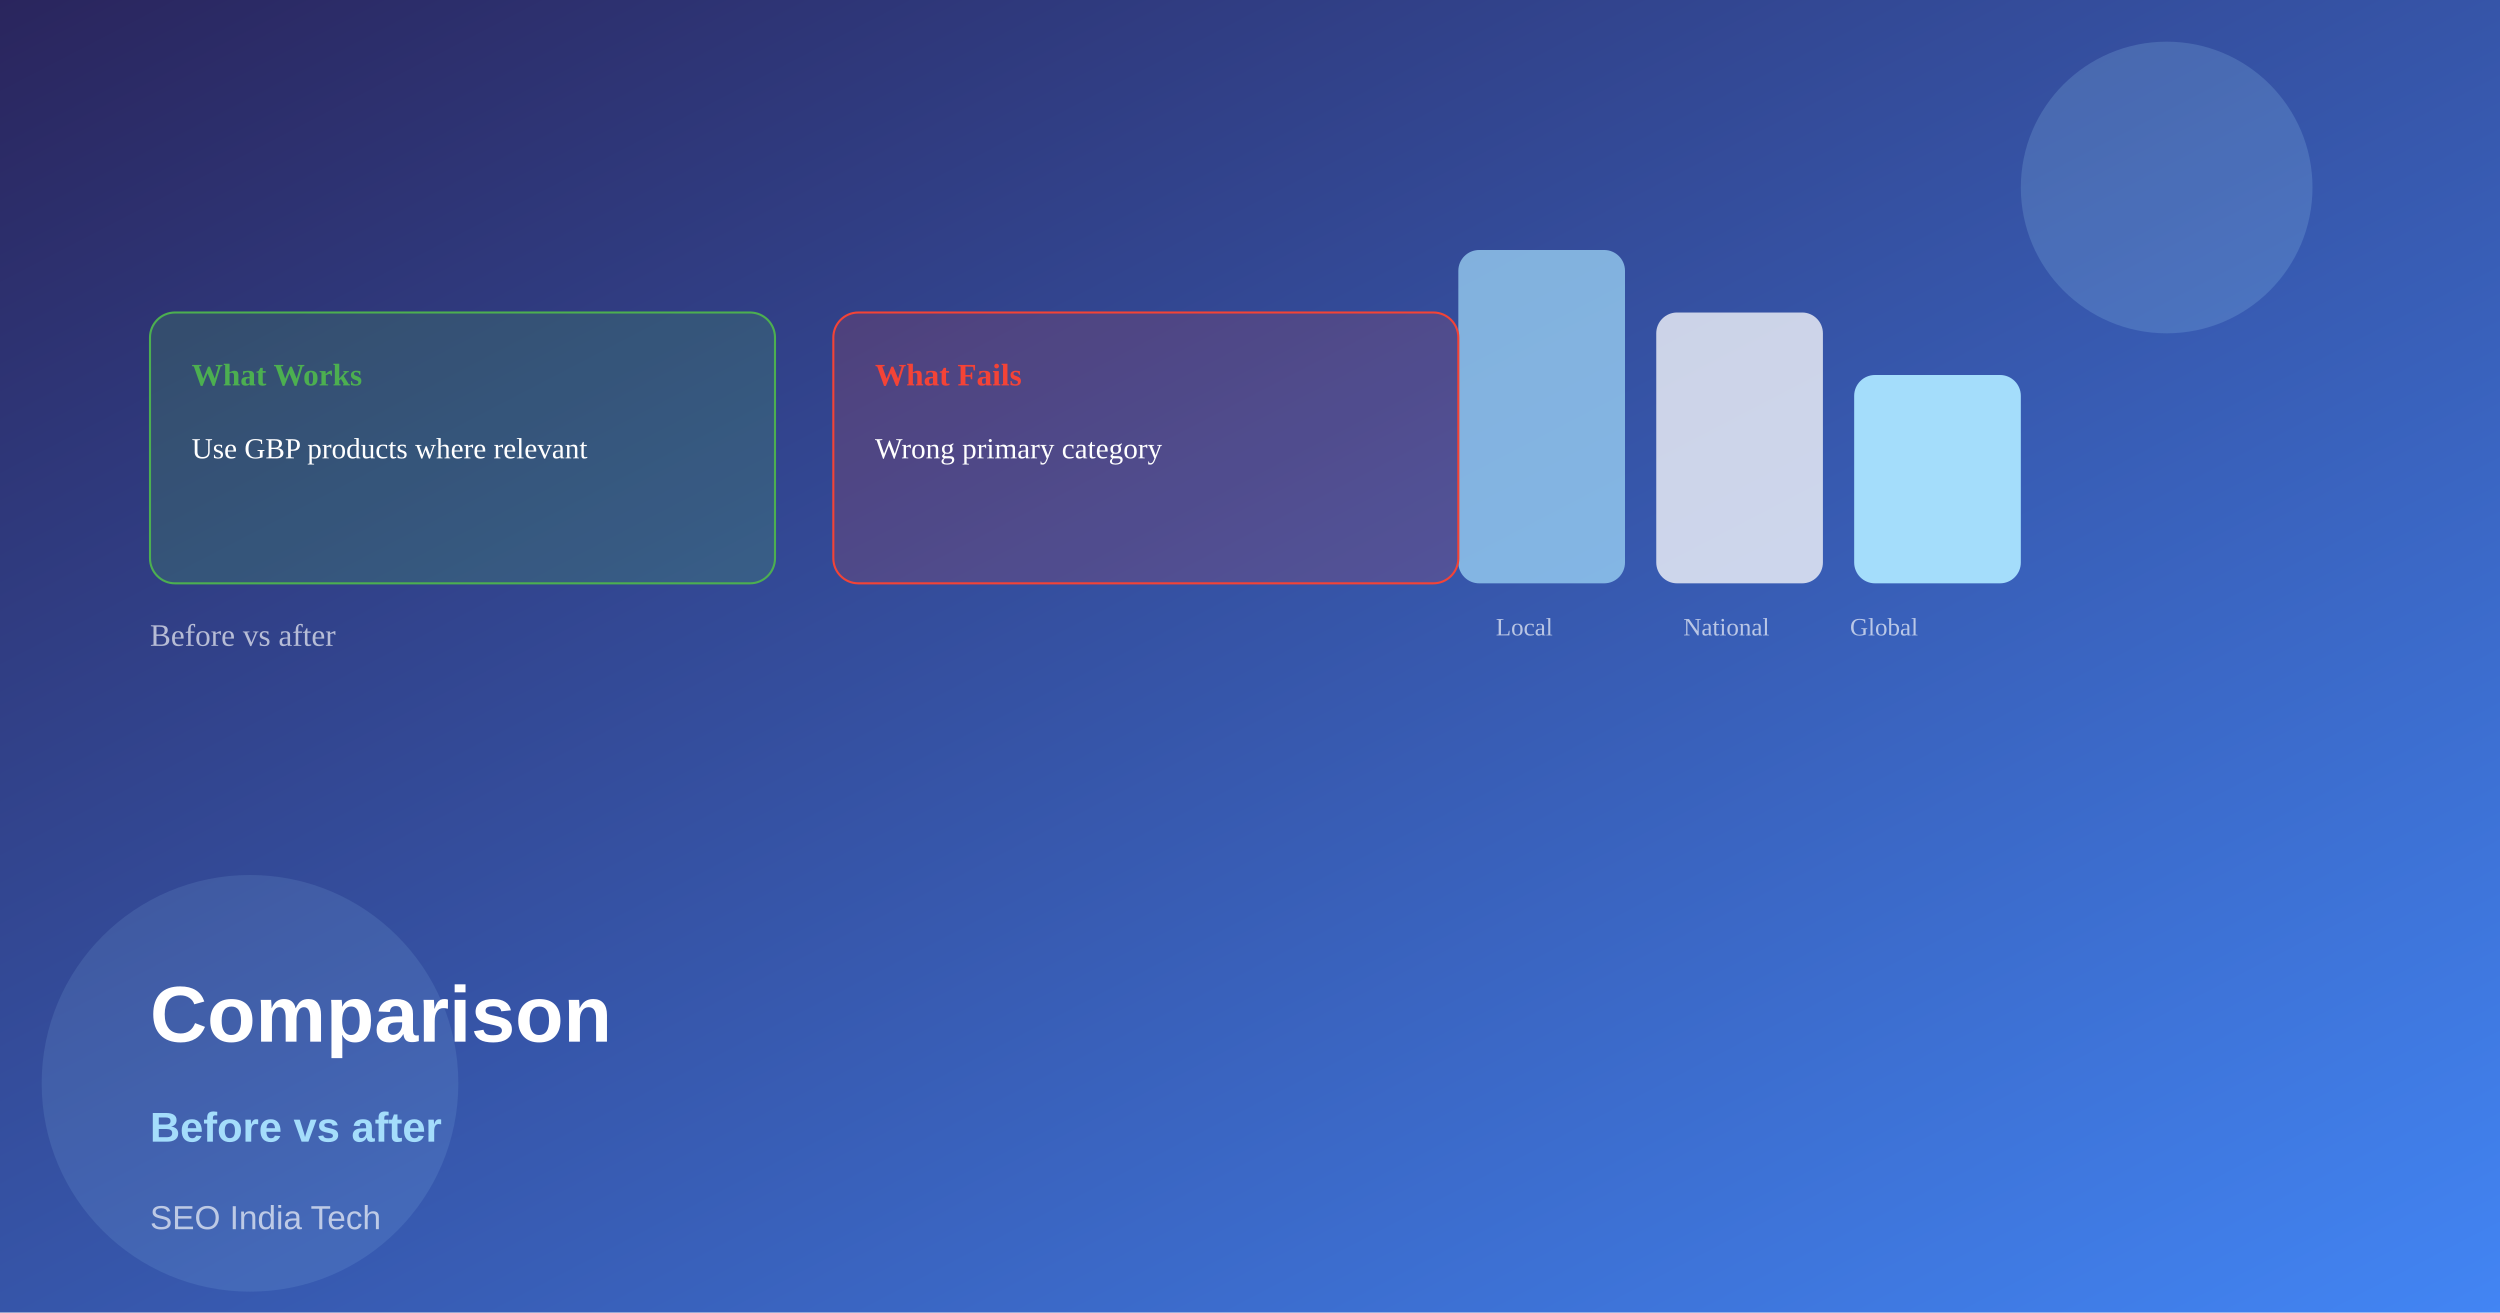
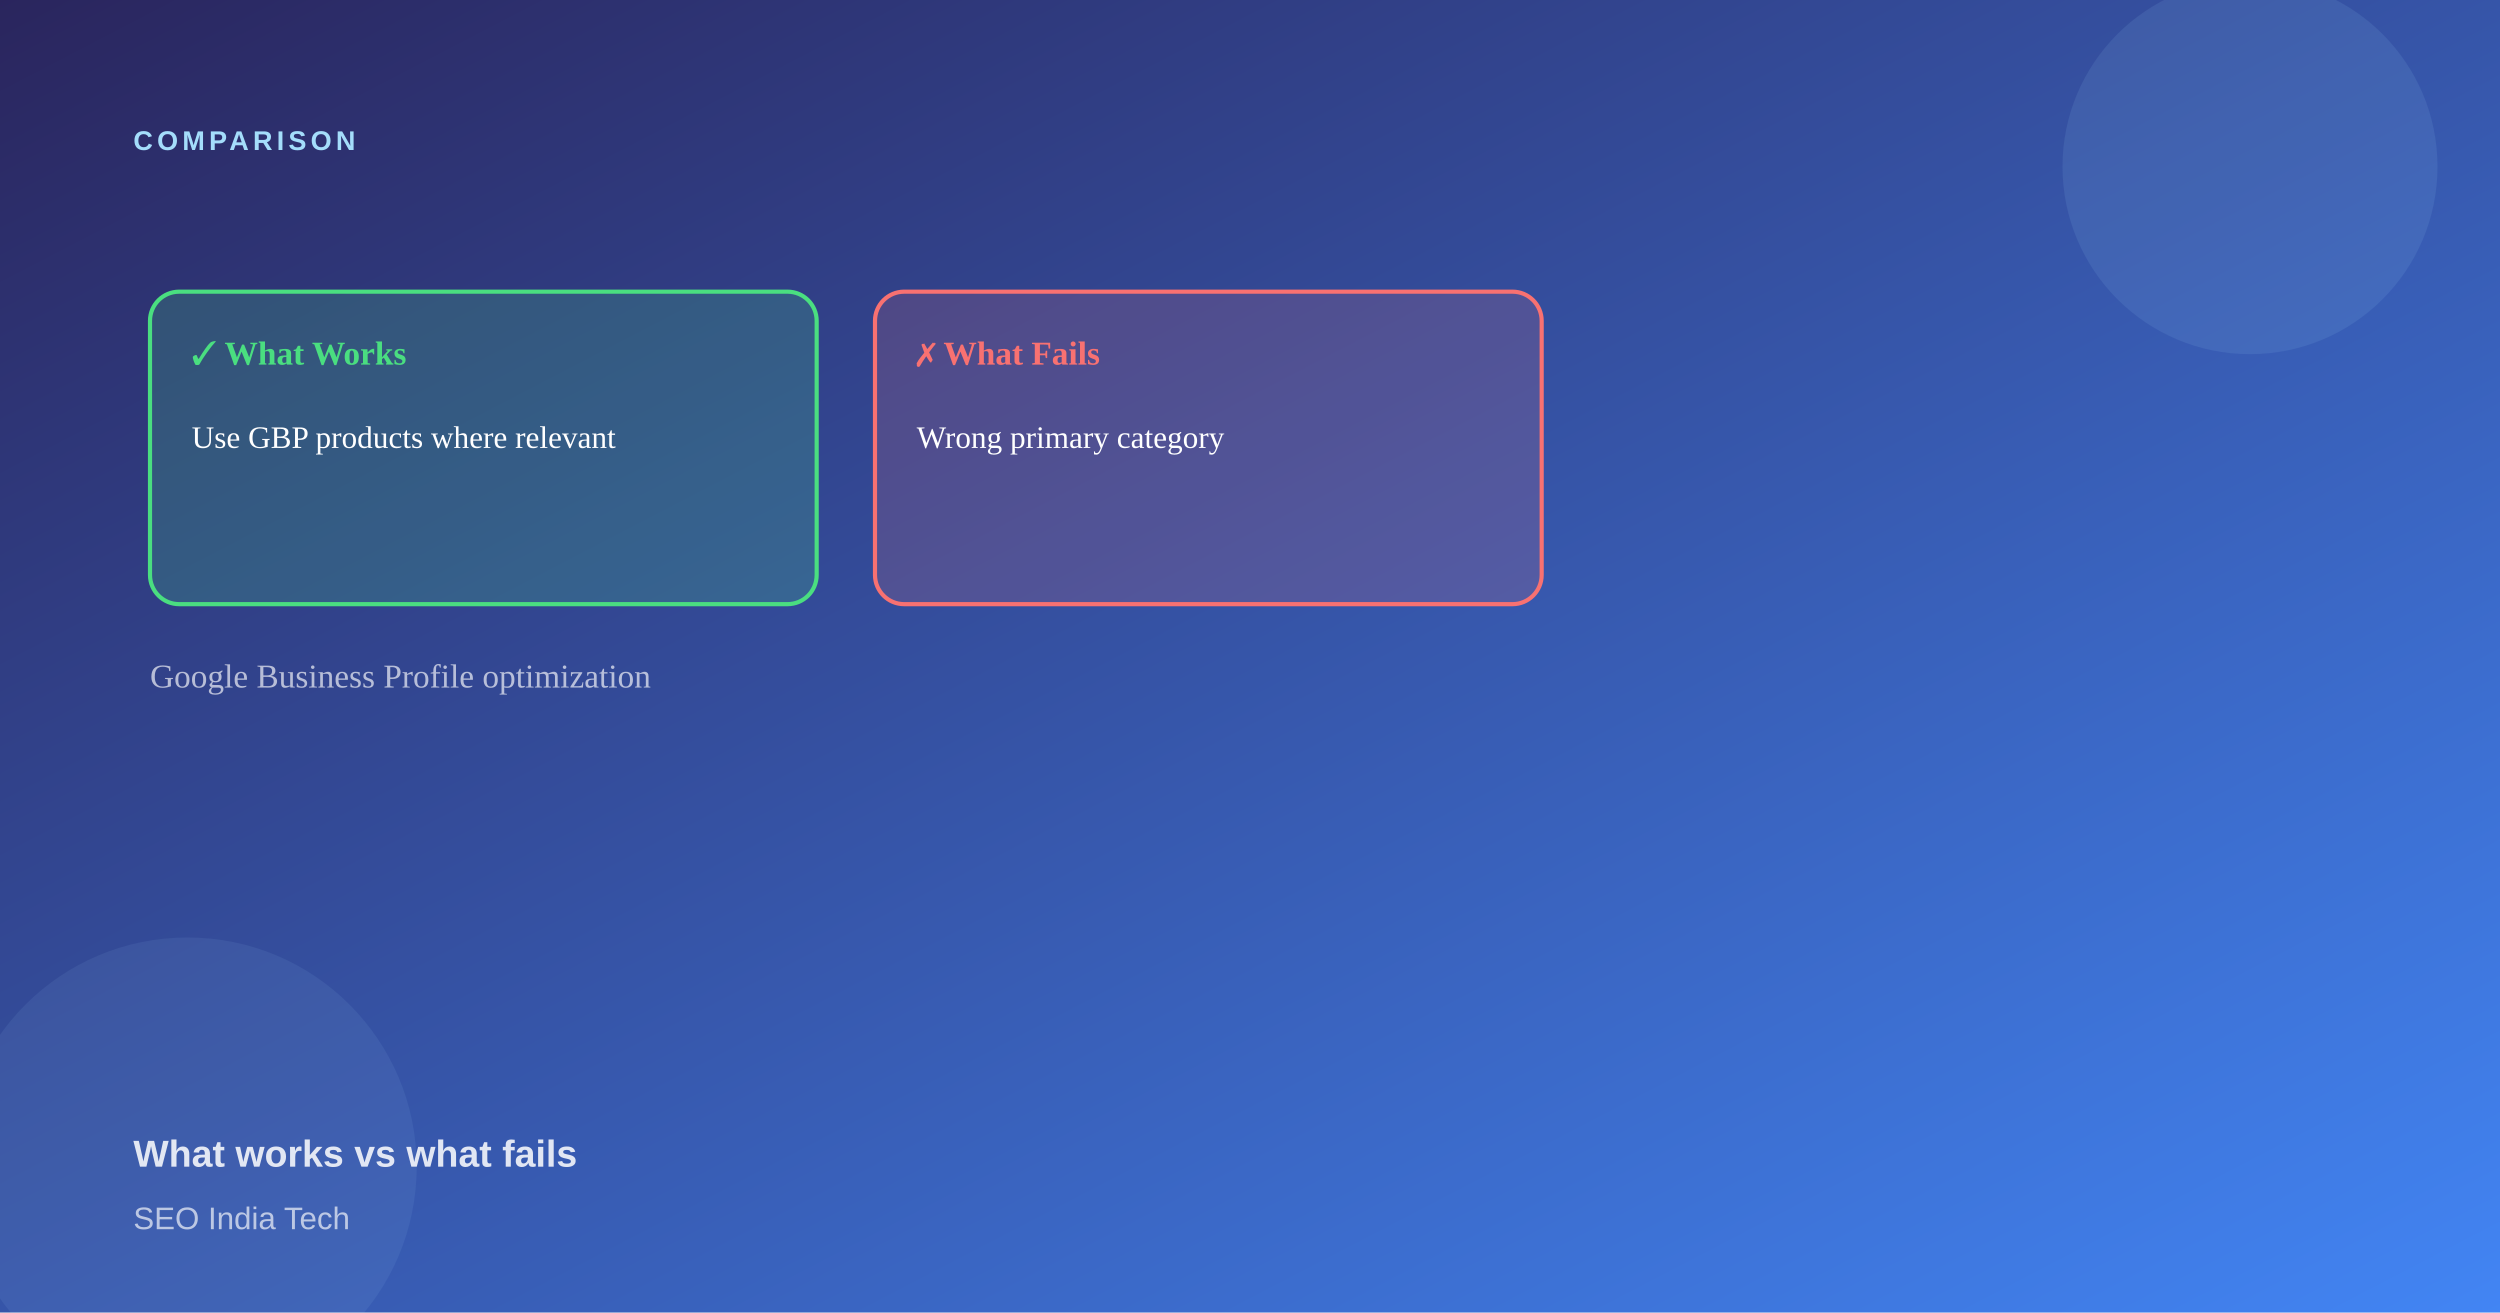
<svg xmlns="http://www.w3.org/2000/svg" width="1200" height="630" viewBox="0 0 1200 630" role="img" aria-label="Comparison">
  <defs>
    <linearGradient id="bg-compare-google-business-profile-optimization-guide" x1="0%" y1="0%" x2="100%" y2="100%">
      <stop offset="0%" stop-color="#2A255D" />
      <stop offset="100%" stop-color="#4285F4" />
    </linearGradient>
-     <filter id="shadow-compare-google-business-profile-optimization-guide" x="-20%" y="-20%" width="140%" height="140%">
-       <feDropShadow dx="0" dy="8" stdDeviation="12" flood-color="#000" flood-opacity="0.25" />
+     <filter id="shadow-compare-google-business-profile-optimization-guide">
+       <feDropShadow dx="0" dy="6" stdDeviation="10" flood-color="#000" flood-opacity="0.22" />
    </filter>
  </defs>
  <rect width="1200" height="630" fill="url(#bg-compare-google-business-profile-optimization-guide)" />
-   <circle cx="1040" cy="90" r="70" fill="#A4DDFB" opacity="0.18" />
-   <circle cx="120" cy="520" r="100" fill="#A4DDFB" opacity="0.12" />
-   <g transform="translate(700,120)">
-     <rect x="0" y="0" width="80" height="160" rx="10" fill="#A4DDFB" opacity="0.7" />
-     <rect x="95" y="30" width="80" height="130" rx="10" fill="#ffffff" opacity="0.75" />
-     <rect x="190" y="60" width="80" height="100" rx="10" fill="#A4DDFB" />
-     <text x="18" y="185" fill="rgba(255,255,255,0.65)" font-size="12">Local</text>
-     <text x="108" y="185" fill="rgba(255,255,255,0.65)" font-size="12">National</text>
-     <text x="188" y="185" fill="rgba(255,255,255,0.65)" font-size="12">Global</text>
-   </g>
-   <rect x="72" y="150" width="300" height="130" rx="12" fill="rgba(76,175,80,0.2)" stroke="#4CAF50" />
-   <text x="92" y="185" fill="#4CAF50" font-size="15" font-weight="700">What Works</text>
-   <text x="92" y="220" fill="#ffffff" font-size="14">Use GBP products where relevant</text>
-   <rect x="400" y="150" width="300" height="130" rx="12" fill="rgba(244,67,54,0.15)" stroke="#F44336" />
-   <text x="420" y="185" fill="#F44336" font-size="15" font-weight="700">What Fails</text>
-   <text x="420" y="220" fill="#ffffff" font-size="14">Wrong primary category</text>
-   <text x="72" y="310" fill="rgba(255,255,255,0.65)" font-size="15">Before vs after</text>
-   <text x="72" y="500" fill="#ffffff" font-family="Arial,Helvetica,sans-serif" font-size="38" font-weight="700">Comparison</text>
-   <text x="72" y="548" fill="#A4DDFB" font-family="Arial,Helvetica,sans-serif" font-size="20" font-weight="600">Before vs after</text>
-   <text x="72" y="590" fill="rgba(255,255,255,0.65)" font-family="Arial,Helvetica,sans-serif" font-size="16">SEO India Tech</text>
+   <circle cx="1080" cy="80" r="90" fill="#A4DDFB" opacity="0.1" />
+   <circle cx="90" cy="560" r="110" fill="#A4DDFB" opacity="0.08" />
+   <rect x="72" y="140" width="320" height="150" rx="14" fill="rgba(74,222,128,0.18)" stroke="#4ADE80" stroke-width="2" />
+   <text x="92" y="175" fill="#4ADE80" font-size="16" font-weight="700">✓ What Works</text>
+   <text x="92" y="215" fill="#ffffff" font-size="15">Use GBP products where relevant</text>
+   <rect x="420" y="140" width="320" height="150" rx="14" fill="rgba(248,113,113,0.15)" stroke="#F87171" stroke-width="2" />
+   <text x="440" y="175" fill="#F87171" font-size="16" font-weight="700">✗ What Fails</text>
+   <text x="440" y="215" fill="#ffffff" font-size="15">Wrong primary category</text>
+   <text x="72" y="330" fill="rgba(255,255,255,0.65)" font-size="16">Google Business Profile optimization</text>
+   <text x="64" y="590" fill="rgba(255,255,255,0.65)" font-family="Arial,Helvetica,sans-serif" font-size="15">SEO India Tech</text>
+   <text x="64" y="72" fill="#A4DDFB" font-family="Arial,sans-serif" font-size="13" font-weight="700" letter-spacing="2">COMPARISON</text>
+   <text x="64" y="560" fill="#ffffff" font-family="Arial,sans-serif" font-size="18" font-weight="600" opacity="0.85">What works vs what fails</text>
</svg>
